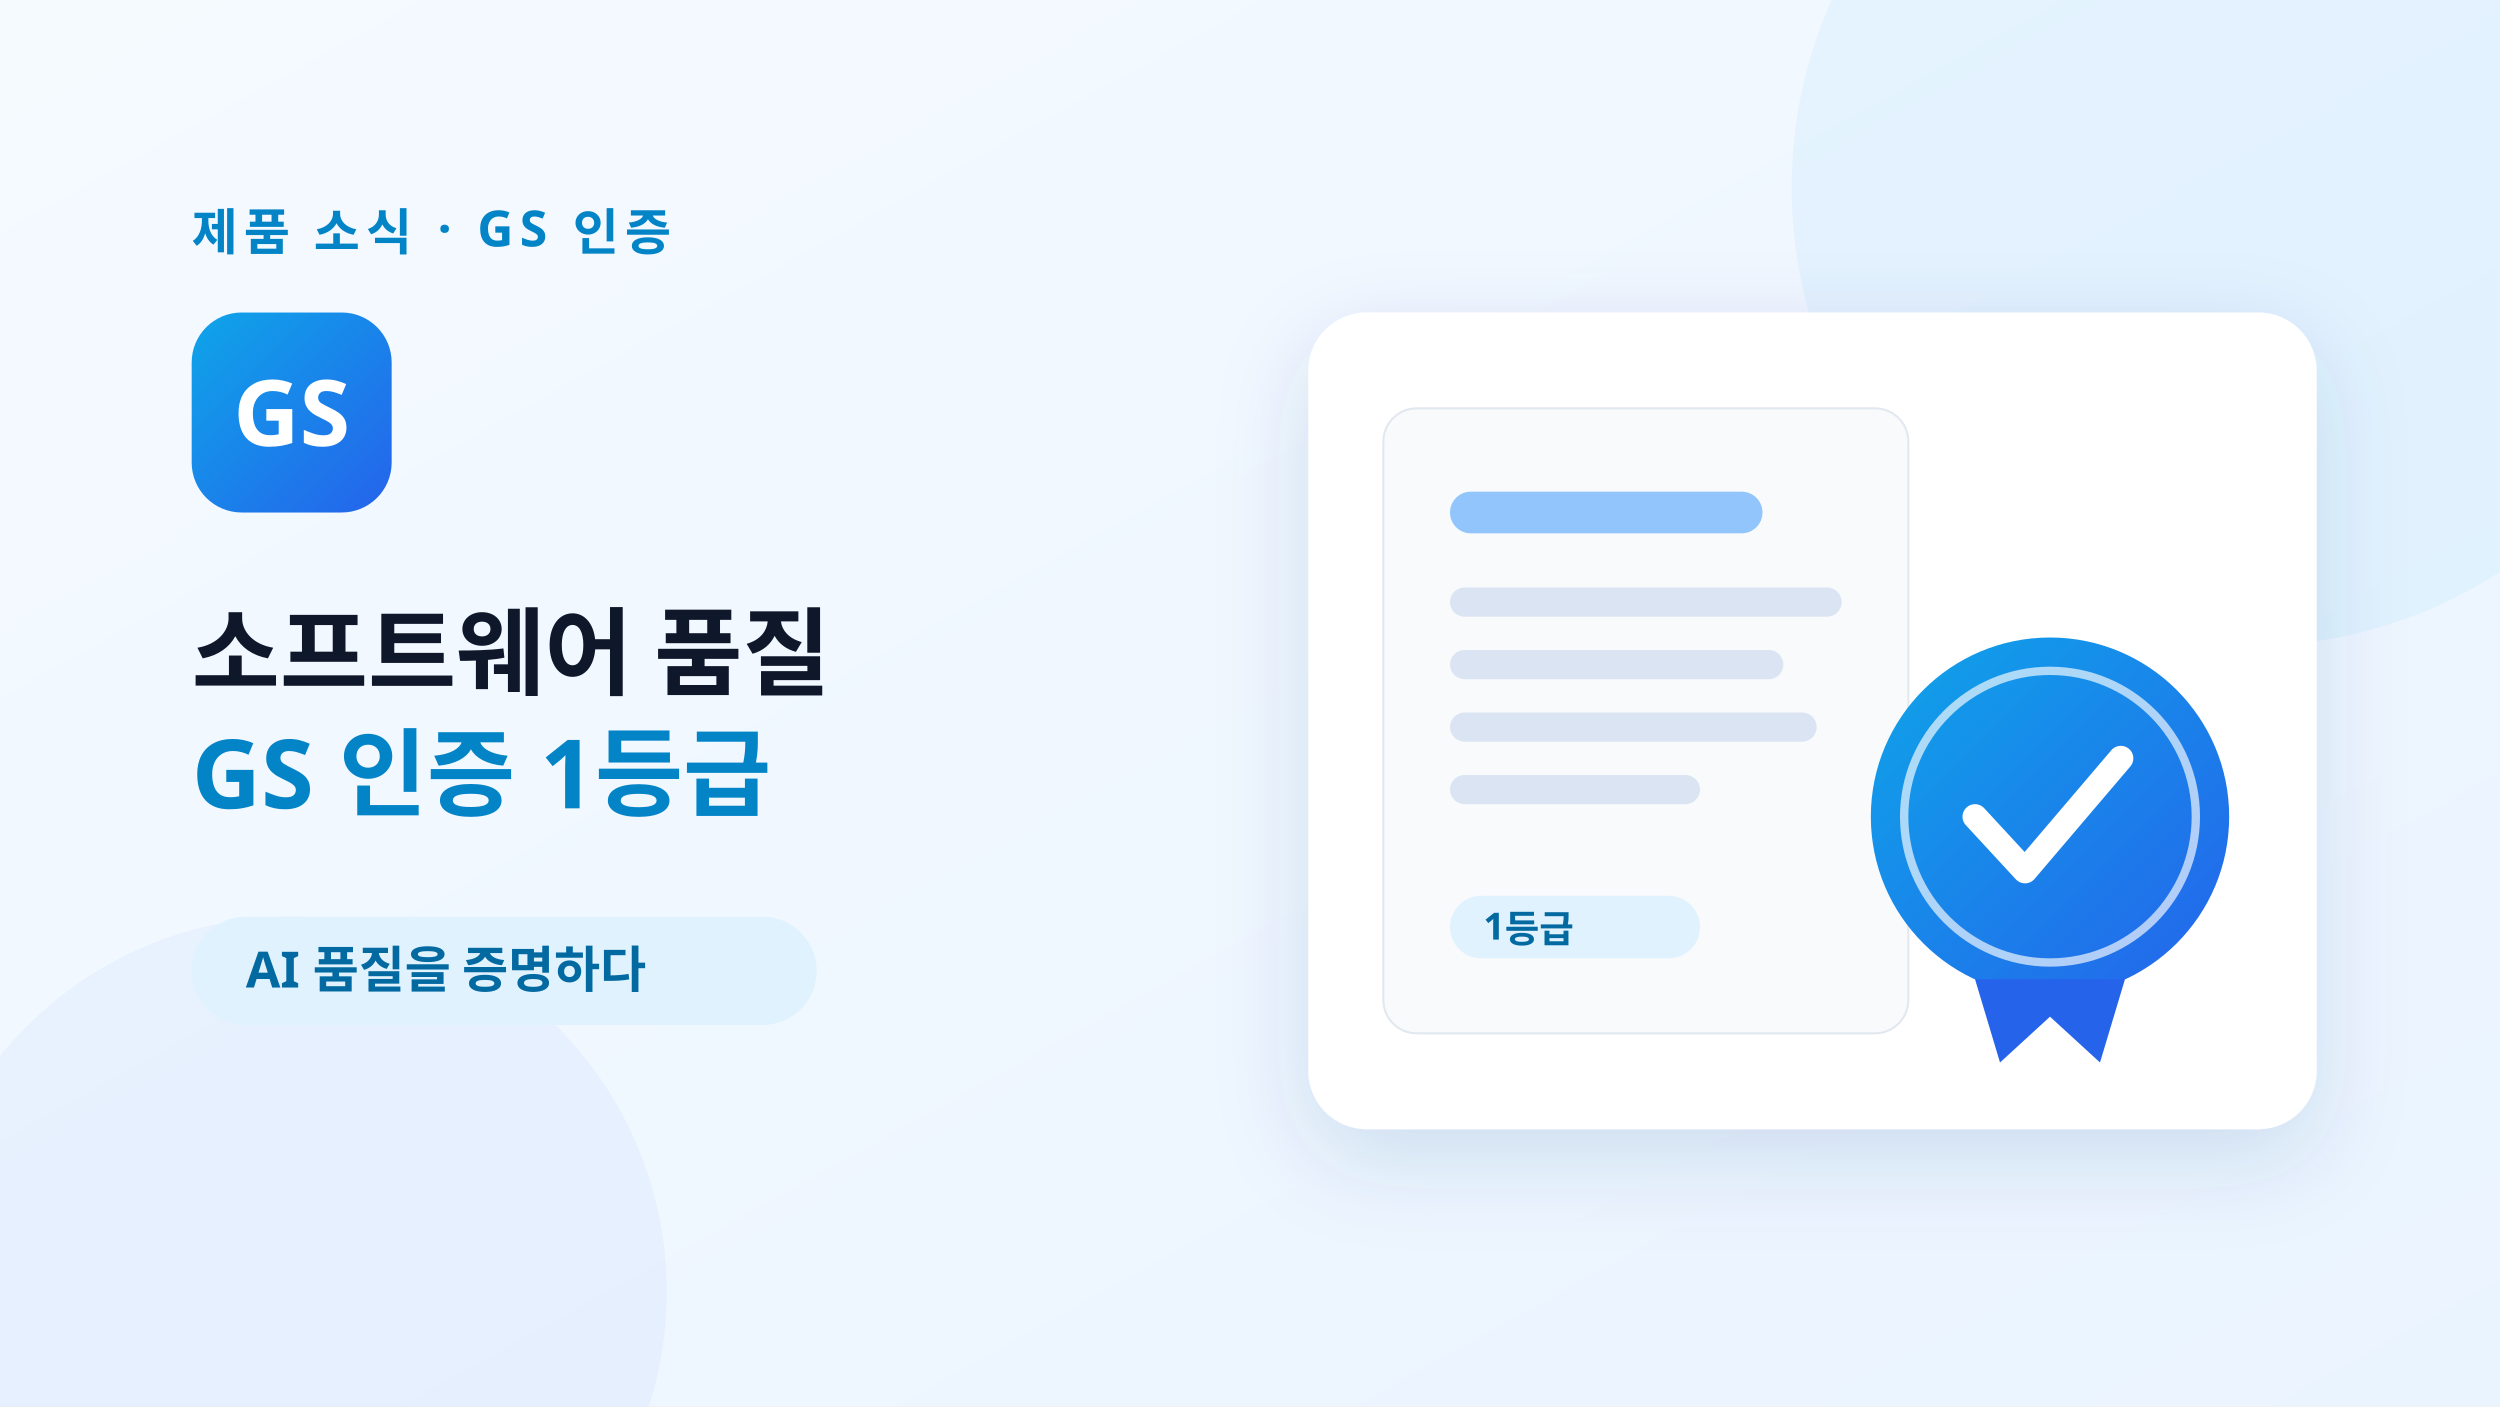
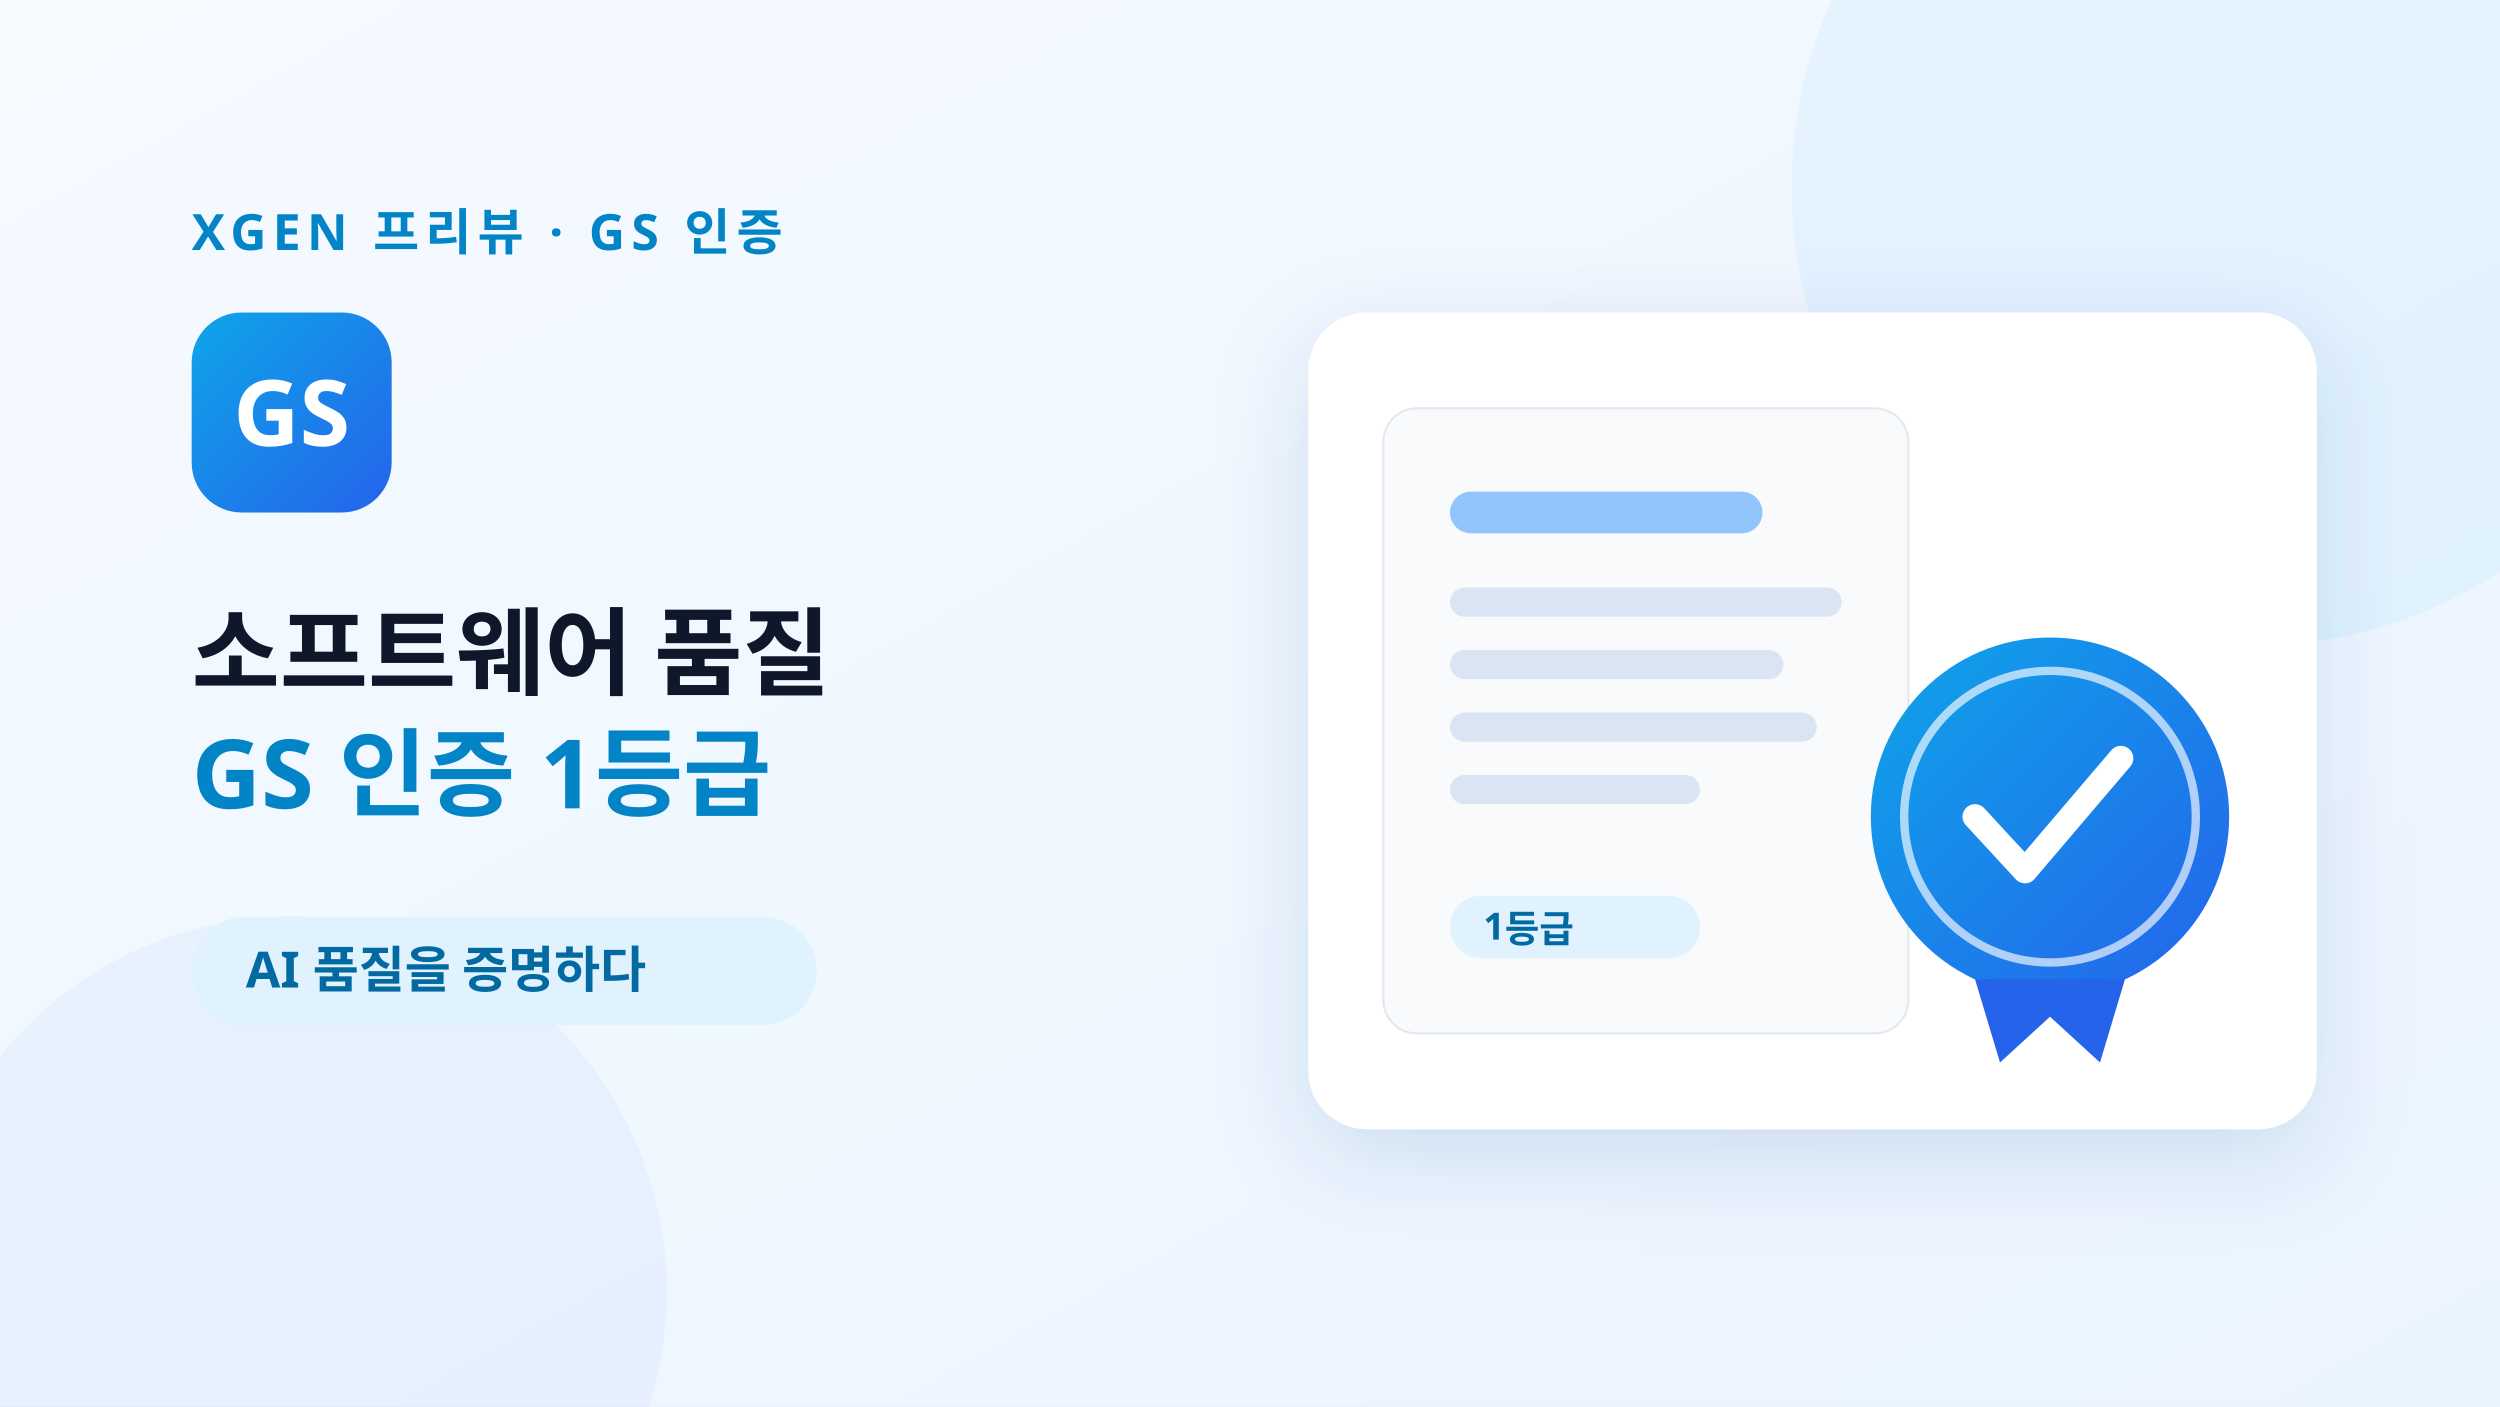
<svg xmlns="http://www.w3.org/2000/svg" viewBox="0 0 1200 675" role="img" aria-label="XGEN GS 인증 1등급 획득">
  <defs>
    <linearGradient id="bg" x1="0" y1="0" x2="1" y2="1">
      <stop offset="0" stop-color="#f5faff" />
      <stop offset="1" stop-color="#eaf4ff" />
    </linearGradient>
    <linearGradient id="badge" x1="0" y1="0" x2="1" y2="1">
      <stop offset="0" stop-color="#0ea5e9" />
      <stop offset="1" stop-color="#2563eb" />
    </linearGradient>
    <filter id="sh" x="-20%" y="-20%" width="140%" height="140%">
      <feDropShadow dx="0" dy="14" stdDeviation="22" flood-color="#1e3a8a" flood-opacity="0.14" />
    </filter>
  </defs>
  <rect width="1200" height="675" fill="url(#bg)" />
  <circle cx="1080" cy="90" r="220" fill="#0ea5e9" opacity="0.06" />
  <circle cx="140" cy="620" r="180" fill="#2563eb" opacity="0.05" />
-   <text x="92" y="120" font-family="Pretendard,'Pretendard Variable','Malgun Gothic','Apple SD Gothic Neo','Noto Sans KR',sans-serif" font-size="24" font-weight="700" letter-spacing="3" fill="#0284c7">제품 소식 · GS 인증</text>
+   <text x="92" y="120" font-family="Pretendard,'Pretendard Variable','Malgun Gothic','Apple SD Gothic Neo','Noto Sans KR',sans-serif" font-size="24" font-weight="700" letter-spacing="3" fill="#0284c7">XGEN 프리뷰 · GS 인증</text>
  <rect x="92" y="150" width="96" height="96" rx="24" fill="url(#badge)" />
  <text x="140" y="214" text-anchor="middle" font-family="Pretendard,'Pretendard Variable','Malgun Gothic','Apple SD Gothic Neo','Noto Sans KR',sans-serif" font-size="44" font-weight="800" fill="#ffffff">GS</text>
  <text x="92" y="330" font-family="Pretendard,'Pretendard Variable','Malgun Gothic','Apple SD Gothic Neo','Noto Sans KR',sans-serif" font-size="46" font-weight="800" fill="#0f172a">소프트웨어 품질</text>
  <text x="92" y="388" font-family="Pretendard,'Pretendard Variable','Malgun Gothic','Apple SD Gothic Neo','Noto Sans KR',sans-serif" font-size="46" font-weight="800" fill="#0284c7">GS 인증 1등급</text>
  <rect x="92" y="440" width="300" height="52" rx="26" fill="#e0f2fe" />
  <text x="118" y="474" font-family="Pretendard,'Pretendard Variable','Malgun Gothic','Apple SD Gothic Neo','Noto Sans KR',sans-serif" font-size="24" font-weight="700" fill="#0369a1">AI 품질을 증명하다</text>
  <g filter="url(#sh)">
    <rect x="628" y="150" width="484" height="392" rx="28" fill="#ffffff" />
  </g>
  <rect x="664" y="196" width="252" height="300" rx="16" fill="#f8fafc" stroke="#e2e8f0" />
  <rect x="696" y="236" width="150" height="20" rx="10" fill="#93c5fd" />
  <rect x="696" y="282" width="188" height="14" rx="7" fill="#dbe4f2" />
  <rect x="696" y="312" width="160" height="14" rx="7" fill="#dbe4f2" />
  <rect x="696" y="342" width="176" height="14" rx="7" fill="#dbe4f2" />
  <rect x="696" y="372" width="120" height="14" rx="7" fill="#dbe4f2" />
  <rect x="696" y="430" width="120" height="30" rx="15" fill="#e0f2fe" />
  <text x="712" y="451" font-family="Pretendard,'Pretendard Variable','Malgun Gothic','Apple SD Gothic Neo','Noto Sans KR',sans-serif" font-size="18" font-weight="700" fill="#0369a1">1등급</text>
  <circle cx="984" cy="392" r="86" fill="url(#badge)" />
  <circle cx="984" cy="392" r="70" fill="none" stroke="#ffffff" stroke-width="4" opacity="0.65" />
  <path d="M948 392 l24 26 46 -54" fill="none" stroke="#ffffff" stroke-width="12" stroke-linecap="round" stroke-linejoin="round" />
  <path d="M948 470 l12 40 24 -22 24 22 12 -40 z" fill="#2563eb" />
</svg>
